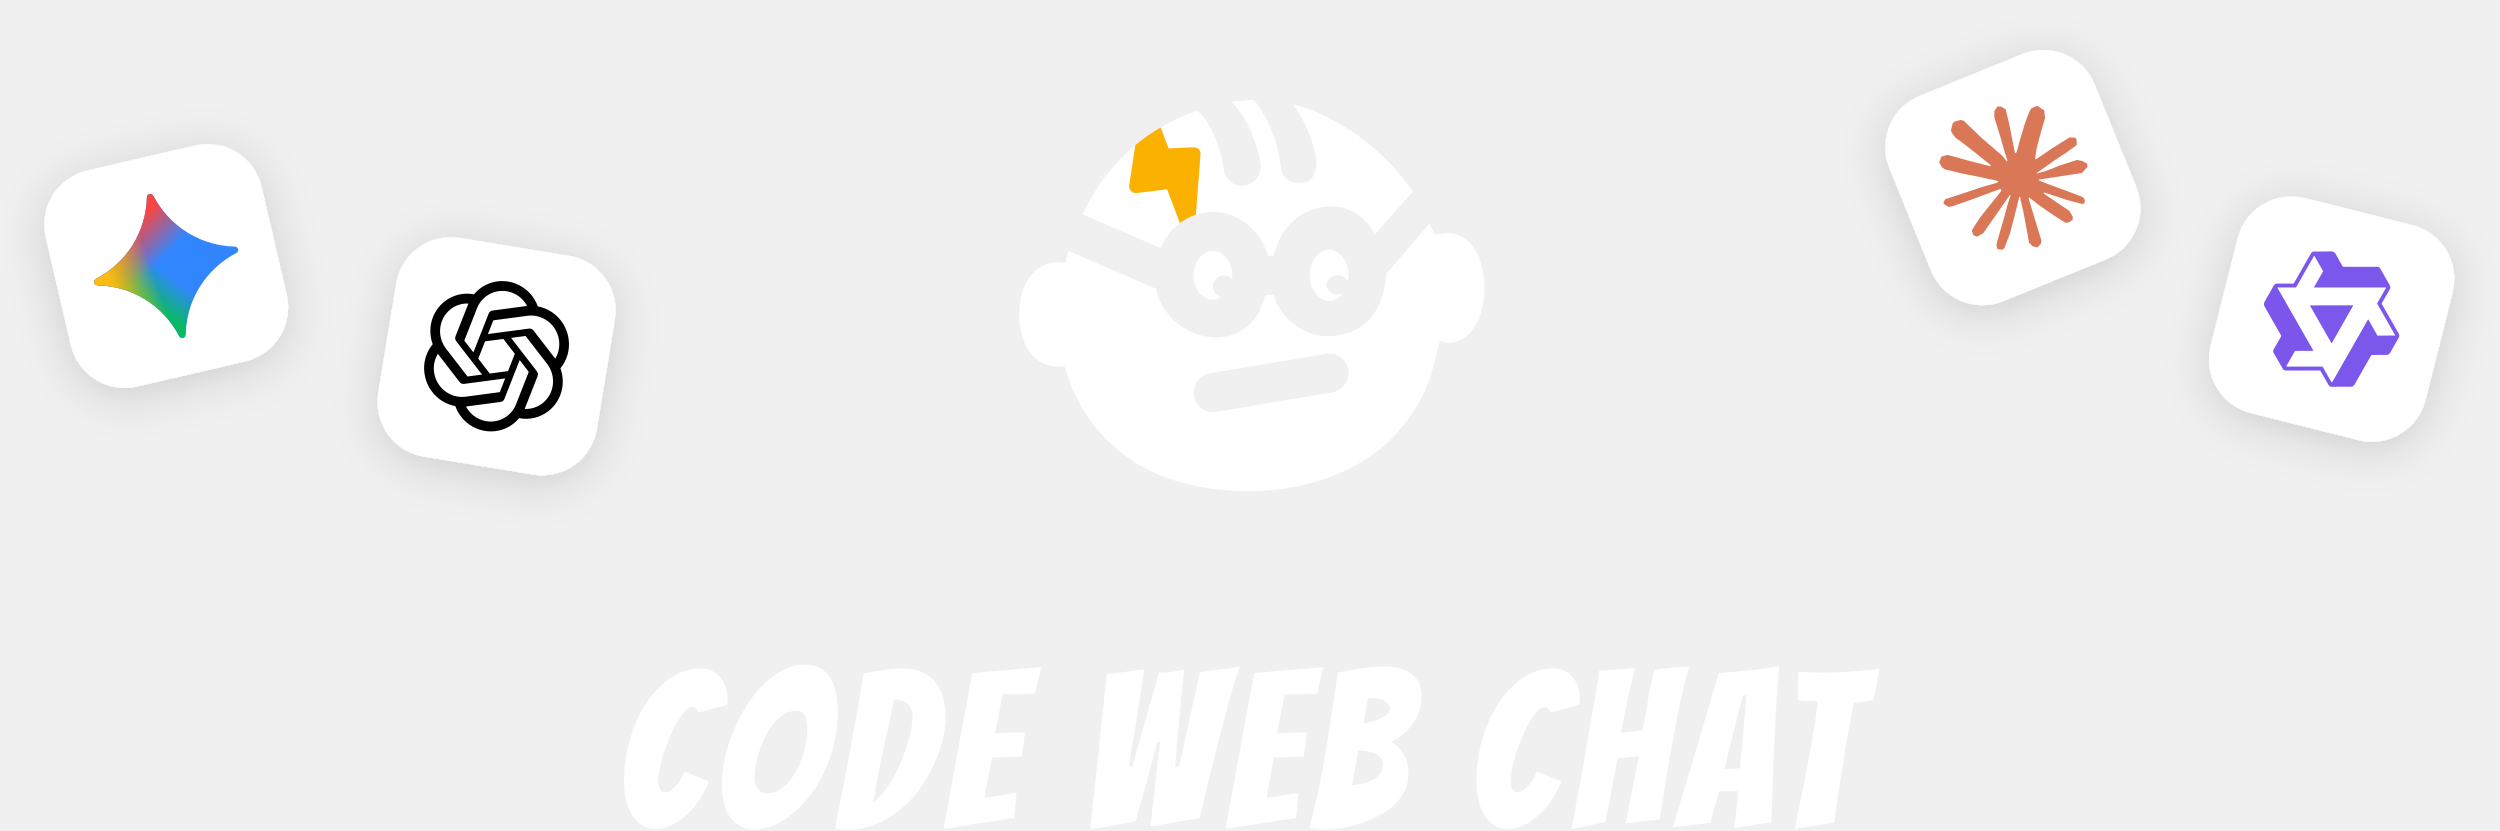
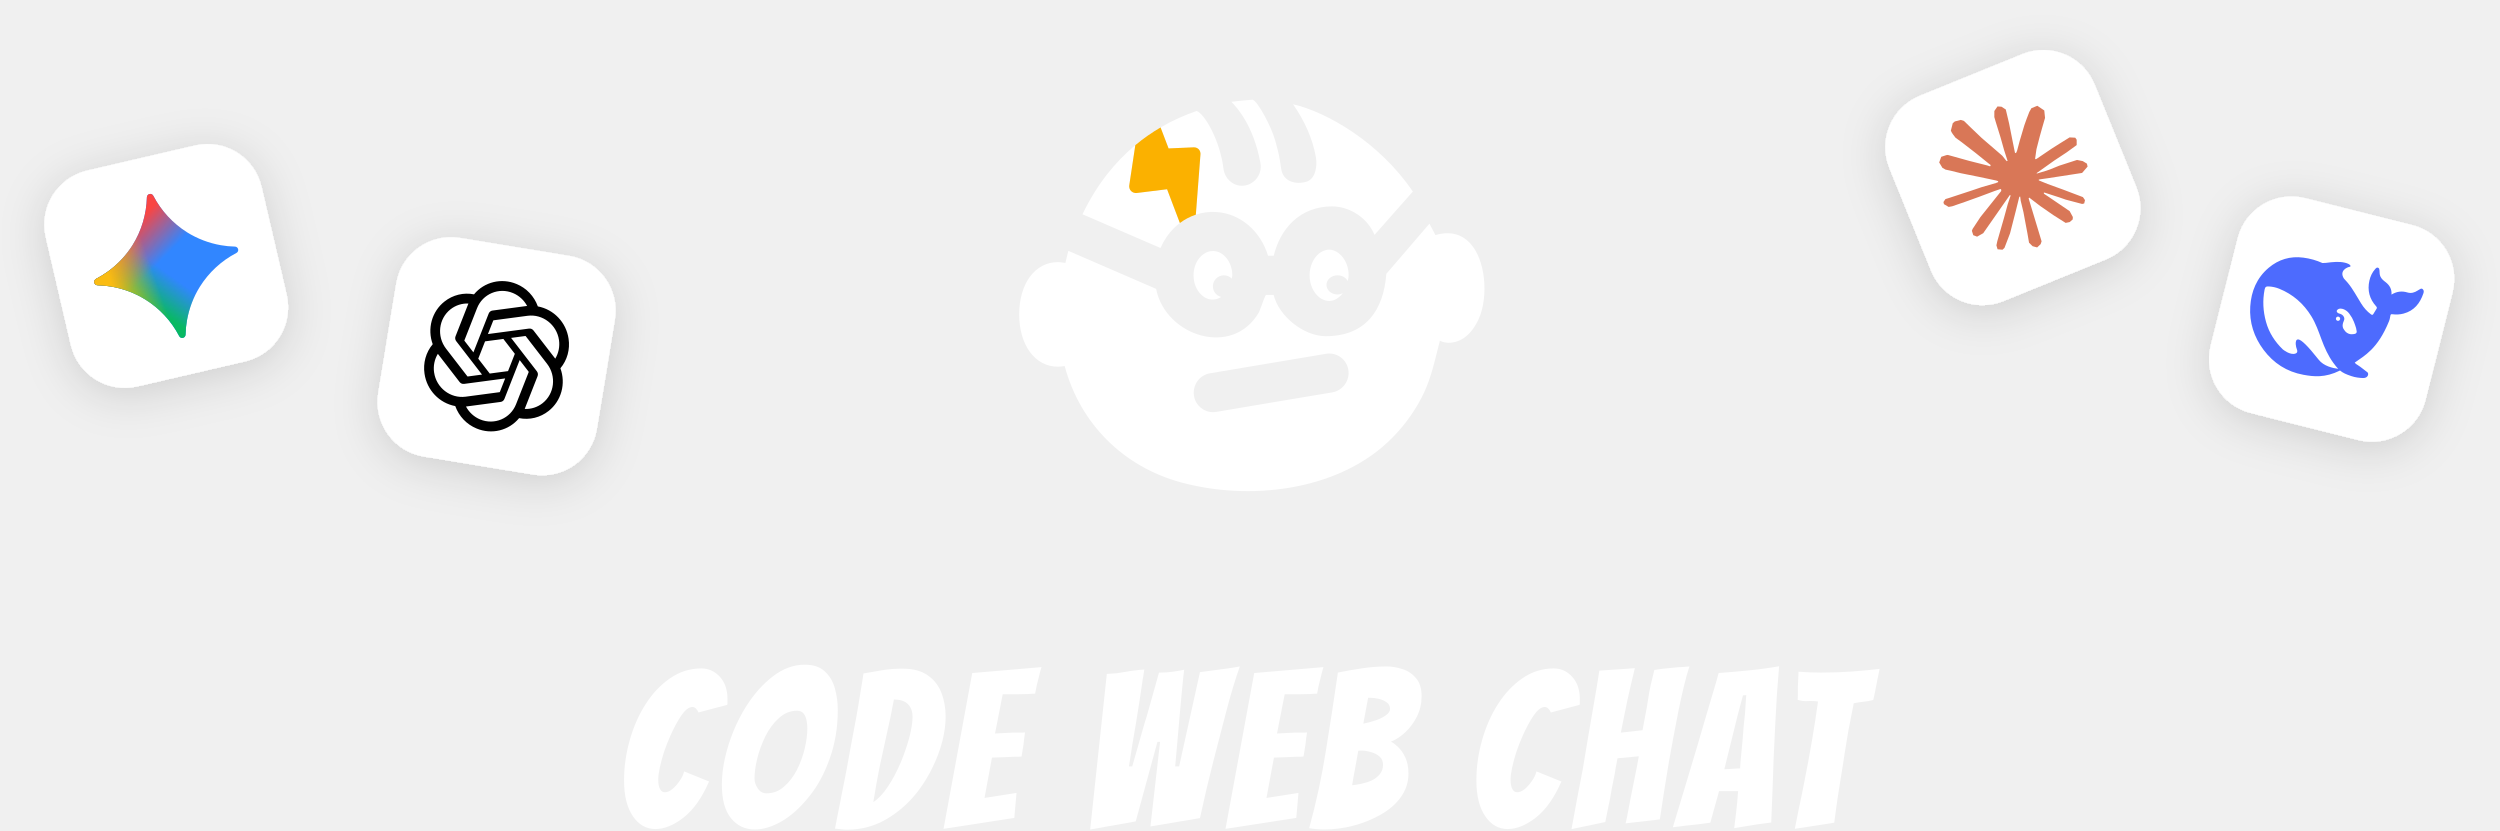
- <svg xmlns="http://www.w3.org/2000/svg" width="677" height="225" viewBox="0 0 677 225" fill="none">
-   <path fill-rule="evenodd" clip-rule="evenodd" d="M388.72 63.66C396.933 61.253 400.991 67.93 401.827 75.203C402.294 79.224 401.778 83.444 400.425 86.397C399.466 88.482 398.114 90.443 396.22 91.66C395.064 92.404 393.663 92.851 392.261 92.826C390.712 92.776 389.925 92.255 389.925 92.255C389.668 93.237 389.426 94.209 389.187 95.174C388.117 99.477 387.087 103.619 384.958 107.694C382.621 112.187 379.498 116.283 375.81 119.733C361.473 133.112 338.014 135.619 319.718 130.605C304.226 126.36 292.52 114.794 288.315 99.131C287.578 99.23 286.889 99.305 286.496 99.305C280.299 99.305 275.995 93.472 275.995 85.131C275.995 76.791 280.299 70.958 286.496 70.983C286.717 70.983 287.16 70.983 288.512 71.206C288.624 70.765 288.727 70.308 288.831 69.849C288.978 69.197 289.126 68.542 289.299 67.93L313.078 78.231C315.587 91.014 333.858 96.996 340.964 84.486C341.05 84.331 341.27 83.724 341.532 82.999C342.024 81.641 342.665 79.869 342.858 79.869H344.899C346.325 85.628 353.014 91.039 359.014 91.039C369.834 91.039 374.678 84.014 375.416 74.16L387.097 60.558C387.404 61.203 387.656 61.656 387.908 62.109C388.16 62.562 388.412 63.015 388.72 63.66ZM360.785 106.255C363.662 105.758 365.58 103.028 365.137 100.149C364.67 97.269 361.965 95.333 359.112 95.805L327.636 101.092C324.784 101.588 322.866 104.319 323.333 107.198C323.751 109.779 325.964 111.616 328.497 111.616C328.792 111.616 329.063 111.591 329.358 111.542L333.735 110.797L352.159 107.694L360.785 106.255Z" fill="white" />
+ <svg xmlns="http://www.w3.org/2000/svg" xmlns:xlink="http://www.w3.org/1999/xlink" width="677" height="225" viewBox="0 0 677 225" fill="none">
+   <path d="M388.72 63.66C396.933 61.253 400.991 67.93 401.827 75.203C402.294 79.224 401.778 83.444 400.425 86.397C399.466 88.482 398.114 90.443 396.22 91.66C395.064 92.404 393.663 92.851 392.261 92.826C390.712 92.776 389.925 92.255 389.925 92.255C389.668 93.237 389.426 94.209 389.187 95.174C388.117 99.477 387.087 103.619 384.958 107.694C382.621 112.187 379.498 116.283 375.81 119.733C361.473 133.112 338.014 135.619 319.718 130.605C304.226 126.36 292.52 114.794 288.315 99.131C287.578 99.23 286.889 99.305 286.496 99.305C280.299 99.305 275.995 93.472 275.995 85.131C275.995 76.791 280.299 70.958 286.496 70.983C286.717 70.983 287.16 70.983 288.512 71.206C288.624 70.765 288.727 70.308 288.831 69.849C288.978 69.197 289.126 68.542 289.299 67.93L313.078 78.231C315.587 91.014 333.858 96.996 340.964 84.486C341.05 84.331 341.27 83.724 341.532 82.999C342.024 81.641 342.665 79.869 342.858 79.869H344.899C346.325 85.628 353.014 91.039 359.014 91.039C369.834 91.039 374.678 84.014 375.416 74.16L387.097 60.558C387.404 61.203 387.656 61.656 387.908 62.109C388.16 62.562 388.412 63.015 388.72 63.66ZM360.785 106.255C363.662 105.758 365.58 103.028 365.137 100.149C364.67 97.269 361.965 95.333 359.112 95.805L327.636 101.092C324.784 101.588 322.866 104.319 323.333 107.198C323.751 109.779 325.964 111.616 328.497 111.616C328.792 111.616 329.063 111.591 329.358 111.542L333.735 110.797L352.159 107.694L360.785 106.255Z" fill-rule="evenodd" clip-rule="evenodd" fill="white" />
  <path d="M360.096 67.607C360.047 67.607 359.973 67.607 359.924 67.607C358.744 67.607 357.809 68.178 357.194 68.65C355.596 69.965 354.637 72.174 354.637 74.557C354.637 76.94 355.596 79.149 357.194 80.465C357.809 80.961 358.842 81.532 360.096 81.507C361.35 81.458 362.653 80.663 363.637 79.397C363.195 79.596 362.727 79.745 362.211 79.745C360.539 79.745 359.211 78.578 359.211 77.139C359.211 75.699 360.539 74.557 362.211 74.557C363.441 74.557 364.498 75.203 364.965 76.121C365.063 75.6 365.211 75.128 365.211 74.557C365.211 70.536 362.555 67.731 360.096 67.607Z" fill="white" />
  <path d="M328.694 67.979C328.62 67.979 328.546 67.979 328.448 67.979C327.021 67.979 325.939 68.699 325.275 69.344C323.972 70.586 323.21 72.497 323.21 74.557C323.21 76.617 323.972 78.529 325.275 79.77C325.964 80.44 327.046 81.234 328.669 81.11C329.407 81.061 330.095 80.812 330.71 80.415C329.407 80.093 328.448 78.951 328.448 77.536C328.448 75.898 329.8 74.557 331.448 74.557C332.284 74.557 333.022 74.905 333.563 75.451C333.587 75.153 333.71 74.88 333.71 74.557C333.71 71.082 331.448 68.128 328.694 67.979Z" fill="white" />
  <path d="M356.325 42.462C355.406 37.409 353.267 32.715 350.161 28.239C359.26 30.325 373.474 38.441 382.597 51.87L372.219 63.611C370.424 59.217 365.752 55.891 360.662 55.891C356.826 55.891 353.014 57.157 350.014 60.011C347.506 62.419 345.809 65.646 344.924 69.245H343.374C341.407 62.667 335.948 57.778 329.259 57.405C327.404 57.304 325.569 57.553 323.832 58.128L325.081 41.879C325.112 41.622 325.089 41.361 325.012 41.114C324.935 40.866 324.806 40.638 324.634 40.444C324.456 40.261 324.241 40.118 324.005 40.024C323.768 39.929 323.515 39.886 323.261 39.898L316.451 40.193L314.284 34.51C317.635 32.55 320.958 31.113 324.061 30.049C326.151 30.794 330.366 37.87 331.325 45.739C331.644 48.271 333.71 50.257 336.243 50.306C339.415 50.356 341.899 47.377 341.333 44.2C339.489 34.122 335.087 29.232 333.464 27.569C335.726 27.271 339.199 27 339.199 27C340.626 27.397 344.296 34.348 345.316 38.021C346.335 41.695 346.434 42.248 346.947 45.739C347.46 49.23 351.022 50.157 354.047 49.115C356.309 48.172 356.768 44.895 356.325 42.462Z" fill="white" />
-   <path fill-rule="evenodd" clip-rule="evenodd" d="M293.135 58.026C297.11 49.747 302.144 43.717 307.443 39.306L305.805 50.186C305.762 50.461 305.784 50.744 305.868 51.011C305.952 51.278 306.096 51.522 306.289 51.725C306.489 51.923 306.731 52.074 306.996 52.168C307.262 52.261 307.544 52.294 307.822 52.264L316.043 51.248L319.514 60.395C319.014 60.772 318.531 61.182 318.07 61.625C316.447 63.189 315.169 65.1 314.259 67.16L293.135 58.026Z" fill="white" />
+   <path d="M293.135 58.026C297.11 49.747 302.144 43.717 307.443 39.306L305.805 50.186C305.762 50.461 305.784 50.744 305.868 51.011C305.952 51.278 306.096 51.522 306.289 51.725C306.489 51.923 306.731 52.074 306.996 52.168C307.262 52.261 307.544 52.294 307.822 52.264L316.043 51.248L319.514 60.395C319.014 60.772 318.531 61.182 318.07 61.625C316.447 63.189 315.169 65.1 314.259 67.16L293.135 58.026Z" fill-rule="evenodd" clip-rule="evenodd" fill="white" />
  <path d="M314.284 34.51C311.997 35.848 309.696 37.431 307.443 39.306L305.805 50.186C305.762 50.461 305.784 50.744 305.868 51.011C305.952 51.278 306.096 51.522 306.289 51.725C306.489 51.923 306.731 52.074 306.996 52.168C307.262 52.261 307.544 52.294 307.822 52.264L316.043 51.248L319.514 60.395C320.842 59.396 322.299 58.635 323.832 58.128L325.081 41.879C325.112 41.622 325.089 41.361 325.012 41.114C324.935 40.866 324.806 40.638 324.634 40.444C324.456 40.261 324.241 40.118 324.005 40.024C323.768 39.929 323.515 39.886 323.261 39.898L316.451 40.193L314.284 34.51Z" fill="#FBB100" />
  <path d="M486.03 224.448C486.465 222.272 486.9 220.116 487.335 217.979C487.81 215.804 488.245 213.667 488.641 211.57C490.144 204.054 491.37 196.853 492.32 189.97C491.885 189.89 491.43 189.851 490.955 189.851C490.48 189.811 490.025 189.811 489.59 189.851C488.641 189.93 487.711 189.811 486.801 189.495C486.841 189.178 486.86 188.842 486.86 188.486C486.86 188.09 486.86 187.695 486.86 187.299C486.86 186.864 486.86 186.449 486.86 186.053C486.86 185.618 486.88 185.202 486.92 184.807C486.959 184.372 486.979 183.917 486.979 183.442C486.979 182.928 486.999 182.413 487.038 181.899C488.067 181.978 489.096 182.037 490.124 182.077C491.153 182.116 492.181 182.136 493.21 182.136C496.138 182.136 498.927 182.037 501.577 181.84C504.268 181.642 506.74 181.404 508.995 181.127L508.343 184.332L507.808 187.121C507.611 188.15 507.433 188.961 507.274 189.554C506.839 189.673 506.404 189.772 505.969 189.851C505.534 189.93 505.098 189.989 504.663 190.029C504.228 190.068 503.773 190.128 503.298 190.207C502.863 190.286 502.428 190.365 501.993 190.444C501.399 193.372 500.905 195.904 500.509 198.04C500.153 200.177 499.817 202.234 499.5 204.212C499.223 206.15 498.887 208.287 498.492 210.621C497.819 214.617 497.226 218.672 496.711 222.786L486.03 224.448Z" fill="white" />
  <path d="M469.621 224.27C469.7 223.597 469.779 222.945 469.858 222.312C469.937 221.679 470.017 221.046 470.096 220.413L470.452 217.089C470.491 216.536 470.531 216.021 470.57 215.547C470.61 215.072 470.65 214.637 470.689 214.241H465.526L463.153 222.786C462.282 222.905 461.254 223.044 460.067 223.202C458.88 223.321 457.772 223.439 456.743 223.558C456.11 223.637 455.478 223.716 454.845 223.795C454.251 223.874 453.638 223.953 453.005 224.033L457.693 208.485C458.247 206.625 458.88 204.509 459.592 202.135C460.304 199.761 461.016 197.328 461.728 194.836C462.48 192.343 463.172 190.009 463.805 187.833C464.478 185.618 465.012 183.759 465.408 182.255C468.098 182.057 470.828 181.82 473.597 181.543C476.406 181.266 479.136 180.89 481.786 180.416C481.588 182.631 481.391 185.143 481.193 187.952C481.035 190.721 480.876 193.59 480.718 196.557C480.599 199.524 480.461 202.452 480.303 205.34C480.224 208.069 480.125 210.898 480.006 213.826C479.887 216.714 479.769 219.681 479.65 222.727C479.056 222.806 478.463 222.885 477.87 222.964C477.276 223.044 476.683 223.123 476.089 223.202C475.1 223.36 474.012 223.538 472.825 223.736C471.639 223.934 470.57 224.112 469.621 224.27ZM466.951 208.307C467.188 208.307 467.623 208.287 468.256 208.247C468.929 208.208 469.562 208.168 470.155 208.129C470.748 208.089 471.104 208.069 471.223 208.069C471.223 207.555 471.302 206.507 471.461 204.924C471.619 203.342 471.777 201.68 471.935 199.939C472.014 198.911 472.094 197.862 472.173 196.794C472.291 195.686 472.41 194.559 472.529 193.412L472.885 188.249L471.995 188.308L470.63 193.412L466.951 208.307Z" fill="white" />
  <path d="M425.566 224.507C426.08 221.777 426.575 219.087 427.049 216.436C427.564 213.746 428.078 211.076 428.592 208.425C429.146 205.142 429.66 202.056 430.135 199.168C430.649 196.28 431.144 193.411 431.619 190.563C432.133 187.714 432.627 184.728 433.102 181.602L442.716 180.949C442.043 183.719 441.371 186.607 440.698 189.613C440.065 192.62 439.472 195.548 438.918 198.396L444.793 197.743C445.07 196.359 445.327 194.994 445.564 193.649C445.841 192.264 446.079 190.899 446.276 189.554C446.474 188.249 446.712 186.923 446.989 185.578C447.305 184.193 447.641 182.809 447.997 181.424C449.422 181.187 450.866 181.009 452.329 180.89C453.793 180.732 455.02 180.633 456.009 180.593C456.998 180.514 457.492 180.475 457.492 180.475C456.978 182.057 456.464 183.917 455.949 186.053C455.435 188.189 454.94 190.444 454.466 192.818C453.991 195.192 453.536 197.565 453.101 199.939C452.666 202.273 452.27 204.449 451.914 206.467C451.479 208.999 451.063 211.551 450.668 214.122C450.272 216.654 449.877 219.245 449.481 221.896L440.223 222.964C440.5 221.777 440.738 220.61 440.936 219.463C441.173 218.276 441.39 217.129 441.588 216.021C441.984 214.122 442.38 212.144 442.775 210.087C443.21 208.03 443.547 206.269 443.784 204.805L438.028 205.339C437.869 206.091 437.711 206.902 437.553 207.772C437.434 208.643 437.276 209.572 437.078 210.562C436.88 211.551 436.683 212.52 436.485 213.469C436.327 214.379 436.168 215.289 436.01 216.199C435.812 217.267 435.595 218.335 435.357 219.404C435.12 220.472 434.902 221.54 434.705 222.608L425.566 224.507Z" fill="white" />
  <path d="M408.293 224.507C405.801 224.507 403.763 223.34 402.181 221.006C400.598 218.672 399.807 215.467 399.807 211.392C399.807 207.674 400.321 204.014 401.35 200.414C402.379 196.774 403.823 193.51 405.682 190.622C407.542 187.734 409.737 185.42 412.269 183.679C414.841 181.899 417.669 181.009 420.755 181.009C422.694 181.009 424.355 181.76 425.74 183.264C427.125 184.767 427.817 186.785 427.817 189.317V190.029C427.817 190.187 427.817 190.326 427.817 190.444C427.817 190.563 427.797 190.701 427.758 190.86L419.984 192.937C419.509 191.948 418.955 191.453 418.322 191.453C417.373 191.453 416.364 192.225 415.296 193.768C414.267 195.31 413.278 197.15 412.329 199.286C411.696 200.711 411.122 202.174 410.608 203.678C410.133 205.181 409.757 206.586 409.48 207.891C409.203 209.197 409.065 210.265 409.065 211.096C409.065 212.322 409.243 213.212 409.599 213.766C409.876 214.28 410.311 214.538 410.904 214.538C411.498 214.538 412.15 214.261 412.863 213.707C413.575 213.113 414.228 212.381 414.821 211.511C415.454 210.641 415.869 209.77 416.067 208.9L422.832 211.63C420.894 216.061 418.579 219.325 415.889 221.421C413.238 223.479 410.706 224.507 408.293 224.507Z" fill="white" />
  <path d="M358.62 224.626C357.157 224.626 355.792 224.507 354.526 224.27C356.425 217.346 357.928 210.383 359.036 203.381C360.183 196.339 361.271 189.257 362.3 182.136C364.357 181.701 366.493 181.325 368.709 181.009C370.924 180.653 373.219 180.475 375.592 180.475C376.898 180.475 378.283 180.712 379.746 181.187C381.21 181.622 382.437 182.433 383.426 183.62C384.454 184.767 384.969 186.409 384.969 188.545C384.969 190.523 384.553 192.343 383.722 194.005C382.892 195.666 381.843 197.091 380.577 198.278C379.311 199.464 378.006 200.315 376.661 200.829C377.214 201.106 377.867 201.601 378.619 202.313C379.371 203.025 380.023 203.974 380.577 205.161C381.131 206.348 381.408 207.792 381.408 209.493C381.408 211.867 380.696 214.023 379.272 215.962C377.887 217.861 376.028 219.443 373.693 220.709C371.438 221.975 369.005 222.944 366.394 223.617C363.783 224.29 361.192 224.626 358.62 224.626ZM369.183 195.963C370.41 195.726 371.577 195.409 372.685 195.014C373.792 194.618 374.682 194.163 375.355 193.649C376.067 193.134 376.423 192.581 376.423 191.987C376.423 191.235 376.126 190.642 375.533 190.207C374.94 189.772 374.228 189.455 373.397 189.257C372.566 189.06 371.794 188.961 371.082 188.961H370.489C370.212 190.543 369.955 191.928 369.717 193.115C369.48 194.262 369.302 195.211 369.183 195.963ZM366.157 212.639C366.948 212.559 367.818 212.421 368.768 212.223C369.717 212.025 370.627 211.729 371.498 211.333C372.368 210.898 373.08 210.344 373.634 209.671C374.228 208.959 374.524 208.109 374.524 207.12C374.524 206.17 374.208 205.418 373.575 204.865C372.942 204.311 372.17 203.915 371.26 203.678C370.39 203.401 369.559 203.262 368.768 203.262H368.293C368.095 203.262 367.937 203.282 367.818 203.322C367.581 204.785 367.304 206.328 366.988 207.95C366.671 209.572 366.394 211.135 366.157 212.639Z" fill="white" />
  <path d="M331.867 224.448L339.641 182.255L358.394 180.653C358.117 181.523 357.879 182.413 357.681 183.323C357.484 184.075 357.286 184.866 357.088 185.697C356.93 186.488 356.791 187.2 356.673 187.833C356.158 187.873 355.426 187.912 354.477 187.952C353.527 187.952 352.558 187.972 351.569 188.011C350.58 188.011 349.729 188.011 349.017 188.011C348.305 188.011 347.929 188.011 347.89 188.011L345.813 198.634L349.255 198.456C349.69 198.416 350.125 198.396 350.56 198.396C351.035 198.396 351.49 198.396 351.925 198.396C352.36 198.396 352.756 198.396 353.112 198.396C353.468 198.396 353.745 198.377 353.943 198.337C353.864 198.891 353.785 199.445 353.705 199.999C353.666 200.513 353.607 201.047 353.527 201.601L352.993 204.865C352.795 204.904 352.538 204.924 352.222 204.924C351.905 204.924 351.529 204.924 351.094 204.924C350.659 204.964 350.204 204.983 349.729 204.983C349.255 204.983 348.8 205.003 348.365 205.043C347.85 205.082 347.316 205.102 346.762 205.102C346.208 205.102 345.615 205.122 344.982 205.161L342.964 216.081L351.628 214.716L351.035 221.481L331.867 224.448Z" fill="white" />
  <path d="M295.218 224.626L299.728 182.492C300.638 182.453 301.528 182.393 302.398 182.314C303.308 182.196 304.179 182.057 305.009 181.899C305.801 181.741 306.612 181.622 307.442 181.543C308.273 181.424 309.084 181.345 309.875 181.305L309.697 182.492C309.658 182.888 309.579 183.343 309.46 183.857C309.381 184.332 309.302 184.886 309.223 185.519C309.025 186.903 308.788 188.486 308.511 190.266C308.234 192.046 307.917 194.025 307.561 196.201C307.324 197.546 307.047 199.168 306.73 201.067C306.453 202.966 306.117 205.122 305.721 207.535H306.612C307.126 205.715 307.601 204.054 308.036 202.55C308.471 201.047 308.847 199.722 309.163 198.574C309.48 197.427 309.777 196.398 310.054 195.488C310.37 194.539 310.627 193.688 310.825 192.937C311.656 190.009 312.328 187.616 312.843 185.756C313.357 183.897 313.693 182.69 313.851 182.136H314.386C315.414 182.136 316.482 182.057 317.59 181.899C318.737 181.741 319.766 181.563 320.676 181.365C320.636 181.523 320.557 182.176 320.439 183.323C320.32 184.47 320.181 185.875 320.023 187.536C319.865 189.198 319.707 190.919 319.548 192.699C319.271 196.062 319.014 198.99 318.777 201.482C318.579 203.974 318.401 205.992 318.243 207.535H319.311L324.949 182.018L328.925 181.483C329.478 181.404 330.052 181.325 330.646 181.246C331.239 181.167 331.852 181.088 332.485 181.009C333.632 180.85 334.72 180.672 335.749 180.475C334.562 183.798 333.375 187.714 332.188 192.225C331.002 196.735 329.815 201.304 328.628 205.933C327.995 208.465 327.362 211.036 326.729 213.647C326.135 216.219 325.542 218.85 324.949 221.54L311.537 223.795L314.148 200.889H313.436L307.561 222.43L295.218 224.626Z" fill="white" />
  <path d="M255.51 224.448L263.283 182.255L282.036 180.653C281.759 181.523 281.522 182.413 281.324 183.323C281.126 184.075 280.928 184.866 280.73 185.697C280.572 186.488 280.434 187.2 280.315 187.833C279.801 187.873 279.069 187.912 278.119 187.952C277.17 187.952 276.2 187.972 275.211 188.011C274.222 188.011 273.372 188.011 272.66 188.011C271.948 188.011 271.572 188.011 271.532 188.011L269.455 198.634L272.897 198.456C273.332 198.416 273.767 198.396 274.203 198.396C274.677 198.396 275.132 198.396 275.567 198.396C276.003 198.396 276.398 198.396 276.754 198.396C277.11 198.396 277.387 198.377 277.585 198.337C277.506 198.891 277.427 199.445 277.348 199.999C277.308 200.513 277.249 201.047 277.17 201.601L276.636 204.865C276.438 204.904 276.181 204.924 275.864 204.924C275.548 204.924 275.172 204.924 274.737 204.924C274.301 204.964 273.847 204.983 273.372 204.983C272.897 204.983 272.442 205.003 272.007 205.043C271.493 205.082 270.958 205.102 270.405 205.102C269.851 205.102 269.257 205.122 268.624 205.161L266.607 216.081L275.271 214.716L274.677 221.481L255.51 224.448Z" fill="white" />
  <path d="M229.434 224.685C228.88 224.685 228.326 224.645 227.772 224.566C227.218 224.527 226.664 224.467 226.111 224.388L229.256 208.425C229.651 206.249 230.067 203.954 230.502 201.541C230.977 199.088 231.432 196.675 231.867 194.301C232.302 191.888 232.678 189.653 232.994 187.596C233.35 185.538 233.627 183.798 233.825 182.373C235.526 182.057 237.247 181.76 238.988 181.483C240.729 181.206 242.509 181.068 244.329 181.068C247.256 181.068 249.571 181.681 251.272 182.908C252.973 184.094 254.2 185.677 254.951 187.655C255.703 189.593 256.079 191.73 256.079 194.064C256.079 196.161 255.782 198.376 255.189 200.71C254.595 203.005 253.745 205.3 252.637 207.594C251.569 209.849 250.283 211.986 248.78 214.003C246.445 217.129 243.597 219.7 240.234 221.718C236.911 223.696 233.311 224.685 229.434 224.685ZM236.496 217.208C237.88 216.298 239.186 214.913 240.412 213.054C241.678 211.194 242.865 208.959 243.973 206.348C244.962 203.935 245.733 201.66 246.287 199.524C246.841 197.348 247.118 195.548 247.118 194.123C247.118 192.66 246.703 191.512 245.872 190.681C245.081 189.851 243.815 189.435 242.074 189.435C241.441 192.838 240.788 195.983 240.116 198.871C239.483 201.759 238.85 204.667 238.217 207.594C237.623 210.522 237.049 213.726 236.496 217.208Z" fill="white" />
  <path d="M204.381 224.626C201.77 224.626 199.634 223.617 197.972 221.599C196.311 219.582 195.48 216.535 195.48 212.461C195.48 210.206 195.757 207.832 196.311 205.339C196.865 202.847 197.636 200.394 198.625 197.981C199.614 195.568 200.762 193.332 202.067 191.275C204.164 187.952 206.577 185.242 209.307 183.145C212.037 181.048 214.905 180 217.912 180C220.285 180 222.105 180.613 223.371 181.84C224.677 183.026 225.587 184.569 226.101 186.468C226.615 188.328 226.872 190.266 226.872 192.284C226.872 196.992 226.141 201.383 224.677 205.458C223.253 209.493 221.393 212.916 219.098 215.724C216.804 218.613 214.351 220.828 211.74 222.371C209.168 223.874 206.716 224.626 204.381 224.626ZM207.586 214.834C209.366 214.834 210.929 214.241 212.274 213.054C213.659 211.867 214.826 210.364 215.775 208.544C216.725 206.685 217.437 204.746 217.912 202.728C218.386 200.711 218.624 198.891 218.624 197.269C218.624 196.636 218.564 195.963 218.446 195.251C218.327 194.499 218.07 193.847 217.674 193.293C217.279 192.739 216.665 192.462 215.835 192.462C214.015 192.462 212.373 193.135 210.909 194.48C209.445 195.785 208.219 197.447 207.23 199.464C206.241 201.522 205.509 203.539 205.034 205.517C204.559 207.496 204.322 209.296 204.322 210.918C204.322 211.748 204.619 212.619 205.212 213.529C205.806 214.399 206.597 214.834 207.586 214.834Z" fill="white" />
  <path d="M177.481 224.507C174.989 224.507 172.952 223.34 171.369 221.006C169.787 218.672 168.995 215.467 168.995 211.392C168.995 207.674 169.51 204.014 170.538 200.414C171.567 196.774 173.011 193.51 174.87 190.622C176.73 187.734 178.925 185.42 181.457 183.679C184.029 181.899 186.858 181.009 189.943 181.009C191.882 181.009 193.544 181.76 194.928 183.264C196.313 184.767 197.005 186.785 197.005 189.317V190.029C197.005 190.187 197.005 190.326 197.005 190.444C197.005 190.563 196.985 190.701 196.946 190.86L189.172 192.937C188.697 191.948 188.143 191.453 187.51 191.453C186.561 191.453 185.552 192.225 184.484 193.768C183.455 195.31 182.466 197.15 181.517 199.286C180.884 200.711 180.31 202.174 179.796 203.678C179.321 205.181 178.945 206.586 178.668 207.891C178.391 209.197 178.253 210.265 178.253 211.096C178.253 212.322 178.431 213.212 178.787 213.766C179.064 214.28 179.499 214.538 180.093 214.538C180.686 214.538 181.339 214.261 182.051 213.707C182.763 213.113 183.416 212.381 184.009 211.511C184.642 210.641 185.058 209.77 185.255 208.9L192.02 211.63C190.082 216.061 187.768 219.325 185.077 221.421C182.427 223.479 179.895 224.507 177.481 224.507Z" fill="white" />
  <g filter="url(#filter0_d_863_150)">
    <rect x="8.995" y="49.592" width="60" height="60" rx="15" transform="rotate(-13.0929 8.99536 49.5918)" fill="white" />
-     <path d="M59.792 66.4C56.559 65.831 53.464 64.649 50.675 62.918C46.787 60.492 43.62 57.069 41.503 53.006C41.41 52.825 41.259 52.681 41.074 52.596C40.889 52.51 40.682 52.489 40.484 52.535C40.285 52.581 40.108 52.692 39.98 52.85C39.852 53.008 39.781 53.204 39.776 53.407C39.667 57.988 38.335 62.457 35.918 66.35C34.179 69.134 31.924 71.561 29.273 73.498C28.237 74.261 27.147 74.935 26.007 75.523C25.825 75.615 25.679 75.766 25.593 75.951C25.506 76.136 25.484 76.345 25.531 76.544C25.577 76.743 25.689 76.92 25.848 77.048C26.007 77.176 26.204 77.247 26.408 77.25C27.691 77.273 28.963 77.397 30.233 77.624C33.466 78.192 36.561 79.374 39.35 81.106C43.239 83.532 46.406 86.955 48.524 91.019C48.616 91.201 48.767 91.347 48.952 91.433C49.137 91.52 49.346 91.542 49.545 91.495C49.744 91.449 49.921 91.338 50.049 91.178C50.177 91.019 50.248 90.822 50.251 90.618C50.273 89.334 50.397 88.061 50.625 86.791C51.193 83.558 52.375 80.463 54.107 77.674C56.533 73.786 59.956 70.619 64.02 68.502C64.201 68.409 64.345 68.258 64.43 68.073C64.516 67.888 64.537 67.681 64.491 67.483C64.445 67.284 64.334 67.107 64.176 66.979C64.018 66.851 63.822 66.779 63.619 66.775C62.335 66.752 61.056 66.627 59.792 66.4Z" fill="#3186FF" />
-     <path d="M59.792 66.4C56.559 65.831 53.464 64.649 50.675 62.918C46.787 60.492 43.62 57.069 41.503 53.006C41.41 52.825 41.259 52.681 41.074 52.596C40.889 52.51 40.682 52.489 40.484 52.535C40.285 52.581 40.108 52.692 39.98 52.85C39.852 53.008 39.781 53.204 39.776 53.407C39.667 57.988 38.335 62.457 35.918 66.35C34.179 69.134 31.924 71.561 29.273 73.498C28.237 74.261 27.147 74.935 26.007 75.523C25.825 75.615 25.679 75.766 25.593 75.951C25.506 76.136 25.484 76.345 25.531 76.544C25.577 76.743 25.689 76.92 25.848 77.048C26.007 77.176 26.204 77.247 26.408 77.25C27.691 77.273 28.963 77.397 30.233 77.624C33.466 78.192 36.561 79.374 39.35 81.106C43.239 83.532 46.406 86.955 48.524 91.019C48.616 91.201 48.767 91.347 48.952 91.433C49.137 91.52 49.346 91.542 49.545 91.495C49.744 91.449 49.921 91.338 50.049 91.178C50.177 91.019 50.248 90.822 50.251 90.618C50.273 89.334 50.397 88.061 50.625 86.791C51.193 83.558 52.375 80.463 54.107 77.674C56.533 73.786 59.956 70.619 64.02 68.502C64.201 68.409 64.345 68.258 64.43 68.073C64.516 67.888 64.537 67.681 64.491 67.483C64.445 67.284 64.334 67.107 64.176 66.979C64.018 66.851 63.822 66.779 63.619 66.775C62.335 66.752 61.056 66.627 59.792 66.4Z" fill="url(#paint0_linear_863_150)" />
-     <path d="M59.792 66.4C56.559 65.831 53.464 64.649 50.675 62.918C46.787 60.492 43.62 57.069 41.503 53.006C41.41 52.825 41.259 52.681 41.074 52.596C40.889 52.51 40.682 52.489 40.484 52.535C40.285 52.581 40.108 52.692 39.98 52.85C39.852 53.008 39.781 53.204 39.776 53.407C39.667 57.988 38.335 62.457 35.918 66.35C34.179 69.134 31.924 71.561 29.273 73.498C28.237 74.261 27.147 74.935 26.007 75.523C25.825 75.615 25.679 75.766 25.593 75.951C25.506 76.136 25.484 76.345 25.531 76.544C25.577 76.743 25.689 76.92 25.848 77.048C26.007 77.176 26.204 77.247 26.408 77.25C27.691 77.273 28.963 77.397 30.233 77.624C33.466 78.192 36.561 79.374 39.35 81.106C43.239 83.532 46.406 86.955 48.524 91.019C48.616 91.201 48.767 91.347 48.952 91.433C49.137 91.52 49.346 91.542 49.545 91.495C49.744 91.449 49.921 91.338 50.049 91.178C50.177 91.019 50.248 90.822 50.251 90.618C50.273 89.334 50.397 88.061 50.625 86.791C51.193 83.558 52.375 80.463 54.107 77.674C56.533 73.786 59.956 70.619 64.02 68.502C64.201 68.409 64.345 68.258 64.43 68.073C64.516 67.888 64.537 67.681 64.491 67.483C64.445 67.284 64.334 67.107 64.176 66.979C64.018 66.851 63.822 66.779 63.619 66.775C62.335 66.752 61.056 66.627 59.792 66.4Z" fill="url(#paint1_linear_863_150)" />
-     <path d="M59.792 66.4C56.559 65.831 53.464 64.649 50.675 62.918C46.787 60.492 43.62 57.069 41.503 53.006C41.41 52.825 41.259 52.681 41.074 52.596C40.889 52.51 40.682 52.489 40.484 52.535C40.285 52.581 40.108 52.692 39.98 52.85C39.852 53.008 39.781 53.204 39.776 53.407C39.667 57.988 38.335 62.457 35.918 66.35C34.179 69.134 31.924 71.561 29.273 73.498C28.237 74.261 27.147 74.935 26.007 75.523C25.825 75.615 25.679 75.766 25.593 75.951C25.506 76.136 25.484 76.345 25.531 76.544C25.577 76.743 25.689 76.92 25.848 77.048C26.007 77.176 26.204 77.247 26.408 77.25C27.691 77.273 28.963 77.397 30.233 77.624C33.466 78.192 36.561 79.374 39.35 81.106C43.239 83.532 46.406 86.955 48.524 91.019C48.616 91.201 48.767 91.347 48.952 91.433C49.137 91.52 49.346 91.542 49.545 91.495C49.744 91.449 49.921 91.338 50.049 91.178C50.177 91.019 50.248 90.822 50.251 90.618C50.273 89.334 50.397 88.061 50.625 86.791C51.193 83.558 52.375 80.463 54.107 77.674C56.533 73.786 59.956 70.619 64.02 68.502C64.201 68.409 64.345 68.258 64.43 68.073C64.516 67.888 64.537 67.681 64.491 67.483C64.445 67.284 64.334 67.107 64.176 66.979C64.018 66.851 63.822 66.779 63.619 66.775C62.335 66.752 61.056 66.627 59.792 66.4Z" fill="url(#paint2_linear_863_150)" />
+     <use xlink:href="#stroke0_863_150" fill="#3186FF" />
+     <use xlink:href="#stroke0_863_150" fill="url(#paint0_linear_863_150)" />
+     <use xlink:href="#stroke0_863_150" fill="url(#paint1_linear_863_150)" />
+     <use xlink:href="#stroke0_863_150" fill="url(#paint2_linear_863_150)" />
  </g>
  <g filter="url(#filter1_d_863_150)">
    <g clip-path="url(#clip0_863_150)">
      <rect x="505.995" y="31.592" width="60" height="60" rx="15" transform="rotate(-22.1185 505.995 31.5918)" fill="white" />
      <g clip-path="url(#clip1_863_150)">
        <path d="M536.308 58.77L541.934 51.721L541.914 51.316L541.71 51.169L541.356 51.312L540.106 51.734L535.895 53.314L532.222 54.633L528.647 55.866L527.69 56.038L526.42 55.285L526.284 54.707L526.823 53.911L527.92 53.573L530.332 52.778L533.948 51.592L536.56 50.705L540.501 49.562L541.102 49.318L541.088 49.041L540.82 48.974L540.6 48.889L535.957 47.904L530.958 46.9L528.285 46.237L526.859 45.933L526.007 45.449L525.131 43.991L525.69 42.465L527.088 42.005L527.474 41.958L529.283 42.456L533.155 43.538L538.152 44.805L538.906 45.045L539.065 44.795L539.049 44.671L538.624 44.35L534.997 41.424L531.201 38.487L529.56 37.298L528.909 36.449C528.659 36.122 528.452 35.766 528.291 35.388L528.81 33.355L529.363 32.889L530.985 32.471L531.862 32.769L533.707 34.563L536.653 37.376L540.955 41.079L542.223 42.179L543.12 43.311L543.421 43.648L543.664 43.549L543.573 43.323L542.7 40.609L541.751 37.225L540.415 32.92L540.062 31.696L540.071 30.055L540.916 28.827L541.993 28.893L543.164 29.649L543.339 30.377L544.059 33.414L545.018 38.247L545.675 41.474L546.002 41.341L546.225 40.815L546.927 38.18L548.182 33.957L548.795 32.233L549.54 30.303L550.114 29.295L551.709 28.646L553.591 29.913L553.797 31.926L553 34.674L552.356 36.99L551.471 40.408L551.105 43.004L551.287 43.128L551.565 42.979L555.594 40.251L557.801 38.85L560.446 37.209L561.975 37.285L562.364 37.838L562.364 39.289L559.628 41.276L556.353 43.438L551.554 46.851L551.508 46.924L551.621 46.987L554.105 46.241L555.15 45.881L557.654 44.863L562.458 43.315L564.005 43.625L565.138 44.313L565.32 45.111L563.833 46.831L561.057 47.26L554.574 48.258L552.341 48.573L552.06 48.687L552.13 48.857L554.487 49.82L558.72 51.356L564.057 53.379L564.615 54.192L564.404 55.096L563.848 55.234L559.404 54.059L557.621 53.44L553.631 52.147L553.433 52.228L553.54 52.49L554.632 53.214L560.463 57.178L561.329 58.769L561.288 59.421L560.483 60.132L559.375 60.362L556.045 58.252L552.501 55.794L549.517 53.512L549.351 53.723L552.862 65.346L552.606 66.116L551.656 67.006L550.43 66.675L549.464 65.724L549.035 63.242L548.428 60.028L547.954 57.468L547.204 54.355L547.07 53.272L547.025 53.215L546.82 53.33L545.84 57.267L544.322 63.182L542.815 67.114L542.279 67.627L540.94 67.506L540.628 66.442L540.877 65.281L542.659 59.095L543.701 55.285L544.456 53.025L544.347 52.785L544.262 52.819L537.052 63.155L535.399 64.089L534.36 63.691L533.986 62.501L534.191 61.98L536.313 58.757L536.308 58.77Z" fill="#D97757" />
      </g>
    </g>
  </g>
  <g filter="url(#filter2_d_863_150)">
    <rect x="609.614" y="50" width="60" height="60" rx="15" transform="rotate(14.1013 609.614 50)" fill="white" />
-     <path d="M632.407 68.639C633.062 69.789 633.714 70.942 634.364 72.097C634.39 72.143 634.428 72.182 634.474 72.208C634.52 72.235 634.572 72.249 634.625 72.249H643.879C644.169 72.249 644.415 72.432 644.622 72.794L647.045 77.077C647.362 77.639 647.445 77.874 647.085 78.472C646.652 79.189 646.23 79.912 645.819 80.639L645.207 81.735C645.03 82.062 644.835 82.202 645.14 82.589L649.56 90.317C649.847 90.819 649.745 91.14 649.489 91.6C648.76 92.909 648.019 94.207 647.264 95.5C646.999 95.954 646.677 96.125 646.13 96.117C644.835 96.09 643.544 96.1 642.252 96.144C642.224 96.145 642.197 96.153 642.174 96.168C642.15 96.183 642.131 96.203 642.117 96.227C640.627 98.868 639.124 101.501 637.609 104.127C637.327 104.615 636.975 104.732 636.4 104.734C634.739 104.739 633.064 104.74 631.372 104.737C631.214 104.737 631.06 104.695 630.924 104.615C630.788 104.536 630.675 104.422 630.597 104.285L628.372 100.414C628.359 100.388 628.339 100.367 628.315 100.353C628.29 100.338 628.262 100.331 628.234 100.332H619.704C619.229 100.382 618.782 100.33 618.362 100.179L615.69 95.562C615.611 95.425 615.569 95.27 615.569 95.112C615.568 94.955 615.609 94.799 615.687 94.662L617.699 91.129C617.727 91.079 617.742 91.022 617.742 90.965C617.742 90.907 617.727 90.85 617.699 90.8C616.651 88.986 615.609 87.168 614.574 85.347L613.257 83.022C612.99 82.505 612.969 82.195 613.415 81.414C614.19 80.059 614.96 78.705 615.727 77.354C615.947 76.964 616.234 76.797 616.7 76.795C618.139 76.789 619.577 76.789 621.015 76.794C621.052 76.793 621.087 76.784 621.119 76.765C621.15 76.747 621.176 76.72 621.194 76.689L625.87 68.53C625.941 68.406 626.044 68.303 626.167 68.231C626.29 68.159 626.431 68.121 626.574 68.12C627.447 68.119 628.329 68.12 629.212 68.11L630.907 68.072C631.475 68.067 632.114 68.125 632.407 68.639ZM626.687 69.31C626.669 69.31 626.652 69.315 626.637 69.324C626.622 69.332 626.609 69.345 626.6 69.36L621.824 77.719C621.801 77.758 621.768 77.791 621.728 77.814C621.689 77.836 621.644 77.849 621.599 77.849H616.822C616.729 77.849 616.705 77.89 616.754 77.972L626.437 94.899C626.479 94.969 626.459 95.002 626.38 95.004L621.722 95.029C621.654 95.026 621.587 95.043 621.528 95.078C621.469 95.112 621.42 95.162 621.389 95.222L619.189 99.072C619.115 99.202 619.154 99.269 619.302 99.269L628.829 99.282C628.905 99.282 628.962 99.315 629.002 99.384L631.34 103.474C631.417 103.609 631.494 103.61 631.572 103.474L639.915 88.874L641.22 86.57C641.228 86.556 641.24 86.544 641.254 86.536C641.268 86.528 641.284 86.523 641.3 86.523C641.317 86.523 641.333 86.528 641.347 86.536C641.361 86.544 641.372 86.556 641.38 86.57L643.754 90.787C643.771 90.819 643.797 90.845 643.829 90.863C643.86 90.881 643.896 90.891 643.932 90.89L648.537 90.857C648.549 90.857 648.56 90.854 648.571 90.848C648.581 90.842 648.589 90.834 648.595 90.824C648.601 90.814 648.604 90.802 648.604 90.79C648.604 90.779 648.601 90.767 648.595 90.757L643.762 82.28C643.745 82.252 643.735 82.219 643.735 82.186C643.735 82.153 643.745 82.12 643.762 82.092L644.25 81.247L646.117 77.952C646.157 77.884 646.137 77.849 646.059 77.849H626.734C626.635 77.849 626.612 77.805 626.662 77.72L629.052 73.545C629.07 73.517 629.079 73.484 629.079 73.45C629.079 73.417 629.07 73.384 629.052 73.355L626.775 69.362C626.767 69.346 626.754 69.333 626.738 69.324C626.723 69.315 626.705 69.31 626.687 69.31ZM637.17 82.677C637.247 82.677 637.267 82.71 637.227 82.777L635.84 85.219L631.485 92.86C631.477 92.875 631.465 92.888 631.45 92.896C631.436 92.905 631.419 92.909 631.402 92.909C631.385 92.909 631.368 92.904 631.354 92.896C631.339 92.887 631.327 92.875 631.319 92.86L625.564 82.807C625.53 82.75 625.547 82.72 625.61 82.717L625.97 82.697L637.174 82.677H637.17Z" fill="url(#paint3_linear_863_150)" />
+     <path d="M656.056 78.292C655.648 77.953 655.344 78.335 655.02 78.487C654.91 78.535 654.809 78.608 654.71 78.674C653.857 79.229 652.951 79.509 651.932 79.2C650.442 78.747 649.037 78.905 647.616 79.778C647.721 78.299 647.123 77.255 646.03 76.412C645.458 75.973 644.879 75.532 644.58 74.808C644.373 74.294 644.407 73.786 644.367 73.267C644.338 72.954 644.311 72.632 643.988 72.501C643.638 72.356 643.422 72.624 643.217 72.844C642.394 73.743 641.894 74.833 641.632 75.997C641.046 78.615 641.643 80.96 643.477 82.972C643.685 83.203 643.708 83.388 643.569 83.616C643.295 84.088 642.997 84.539 642.716 85.009C642.537 85.31 642.37 85.344 642.055 85.117C640.974 84.322 640.114 83.326 639.414 82.205C638.221 80.32 637.216 78.316 635.774 76.587C635.44 76.187 635.091 75.8 634.728 75.426C633.357 73.251 635.736 72.32 636.248 72.265C636.782 72.208 636.61 71.523 635.019 71.142C633.429 70.761 631.846 70.936 629.822 71.19C629.525 71.23 629.221 71.238 628.914 71.23C627.31 70.502 625.582 70.005 623.708 69.764C620.181 69.307 617.043 70.255 614.353 72.524C611.12 75.252 609.629 78.884 609.367 82.988C609.089 87.312 610.374 91.263 612.981 94.744C615.686 98.352 619.25 100.667 623.759 101.491C626.497 101.995 629.592 102.369 633.681 100.336C634.433 100.969 635.289 101.357 636.747 101.848C637.868 102.234 639.012 102.341 639.91 102.374C641.318 102.418 641.527 101.16 641.098 100.815C637.618 98.035 638.298 98.987 637.661 98.195C640.23 96.331 643.833 94.621 646.942 86.992C647.188 86.386 647.206 85.971 647.316 85.459C647.385 85.147 647.485 85.044 647.85 85.096C648.861 85.223 649.881 85.188 650.874 84.921C653.756 84.158 655.337 82.135 656.245 79.468C656.382 79.06 656.445 78.619 656.056 78.292L656.056 78.292ZM627.903 97.414C624.826 93.505 623.221 92.072 622.448 91.929C621.726 91.797 621.655 92.641 621.683 93.209C621.719 93.771 621.845 94.183 622.032 94.716C622.164 95.07 622.197 95.556 621.558 95.76C620.148 96.216 618.265 94.686 618.177 94.612C616.053 92.552 614.449 90.125 613.63 87.142C612.837 84.269 612.679 81.357 613.251 78.429C613.386 77.721 613.653 77.524 614.382 77.567C615.343 77.622 616.299 77.818 617.185 78.177C620.93 79.69 623.813 82.227 625.915 85.644C627.116 87.59 627.857 89.747 628.645 91.87C629.483 94.125 630.444 96.313 631.87 98.263C632.375 98.947 632.782 99.473 633.195 99.888C631.694 99.694 629.249 99.134 627.903 97.414ZM632.63 86.039C632.75 85.811 633.013 85.686 633.279 85.751C633.345 85.767 633.407 85.795 633.463 85.833C633.535 85.881 633.595 85.94 633.637 86.018C633.713 86.141 633.735 86.296 633.699 86.444C633.623 86.755 633.313 86.941 633 86.865C632.867 86.834 632.75 86.756 632.671 86.646C632.591 86.536 632.553 86.401 632.565 86.266C632.571 86.187 632.593 86.11 632.63 86.039ZM637.336 90.478C637.006 90.519 636.684 90.536 636.391 90.477C635.842 90.372 635.305 90.009 635.05 89.663C634.653 89.124 634.353 88.805 634.381 88.04C634.393 87.714 634.546 87.242 634.67 86.981C634.943 86.419 634.894 86.003 634.558 85.554C634.285 85.188 633.869 85.004 633.392 84.888C633.214 84.844 633.069 84.727 632.964 84.634C632.788 84.486 632.685 84.199 632.916 83.933C632.99 83.847 633.291 83.666 633.358 83.638C634.096 83.428 634.815 83.731 635.438 84.175C636.016 84.593 636.383 85.192 636.916 86.04C637.428 87.033 637.501 87.29 637.757 88.004C637.961 88.562 638.132 89.128 638.194 89.742C638.223 90.062 638.068 90.29 637.746 90.4C637.615 90.444 637.473 90.46 637.336 90.478Z" fill="#4D6BFE" />
  </g>
  <g filter="url(#filter3_d_863_150)">
    <rect x="109.731" y="62" width="60" height="60" rx="15" transform="rotate(9.33844 109.731 62)" fill="white" />
-     <path fill-rule="evenodd" clip-rule="evenodd" d="M151.753 99.734C152.666 98.647 153.337 97.368 153.72 95.986C154.102 94.605 154.187 93.152 153.97 91.729C153.337 87.318 149.974 83.777 145.646 82.973C145.155 81.606 144.388 80.358 143.394 79.313C142.4 78.267 141.203 77.447 139.881 76.907C135.807 75.194 131.151 76.326 128.361 79.708C126.969 79.432 125.537 79.463 124.161 79.797C122.784 80.131 121.496 80.761 120.38 81.646C118.703 82.958 117.487 84.79 116.911 86.871C116.335 88.953 116.429 91.174 117.18 93.206C116.267 94.294 115.596 95.572 115.213 96.954C114.83 98.336 114.744 99.789 114.962 101.212C115.595 105.624 118.958 109.162 123.285 109.968C123.776 111.335 124.544 112.582 125.537 113.628C126.531 114.673 127.728 115.492 129.05 116.032C133.126 117.748 137.785 116.615 140.575 113.23C141.969 113.506 143.402 113.475 144.779 113.141C146.156 112.806 147.445 112.175 148.562 111.289C150.237 109.977 151.451 108.145 152.026 106.065C152.601 103.984 152.506 101.764 151.756 99.733L151.753 99.734ZM130.014 113.582C128.384 112.905 127.03 111.67 126.186 110.089C126.254 110.082 126.374 110.069 126.456 110.055L135.566 108.843C135.792 108.814 136.007 108.725 136.187 108.583C136.367 108.441 136.507 108.251 136.591 108.035L140.727 97.509L143.146 100.641C143.173 100.672 143.182 100.714 143.173 100.751L139.747 109.469C138.219 113.342 133.866 115.182 130.014 113.582ZM117.554 100.871C117.294 99.11 117.655 97.317 118.573 95.814C118.613 95.871 118.686 95.971 118.739 96.038L124.461 103.449C124.749 103.828 125.215 104.023 125.68 103.959L136.8 102.479L135.369 106.123C135.362 106.142 135.351 106.159 135.336 106.173C135.322 106.186 135.304 106.196 135.285 106.201L126.077 107.425C121.978 107.966 118.167 105.032 117.557 100.868L117.554 100.871ZM122.007 83.755C123.389 82.669 125.102 82.118 126.849 82.195L126.745 82.451L123.356 91.075C123.27 91.291 123.242 91.527 123.275 91.759C123.309 91.99 123.402 92.209 123.546 92.392L130.531 101.437L126.681 101.951C126.661 101.954 126.641 101.953 126.622 101.947C126.603 101.941 126.586 101.93 126.572 101.915L120.789 94.421C118.22 91.085 118.764 86.316 122.004 83.757L122.007 83.755ZM145.386 100.549L138.401 91.503L142.25 90.992C142.269 90.988 142.29 90.989 142.309 90.995C142.328 91.001 142.345 91.012 142.359 91.026L148.144 98.517C150.718 101.855 150.173 106.631 146.925 109.185C145.543 110.269 143.83 110.822 142.084 110.747L145.574 101.866C145.66 101.65 145.688 101.415 145.655 101.183C145.621 100.952 145.528 100.734 145.385 100.551L145.386 100.549ZM150.361 97.126C150.306 97.05 150.25 96.975 150.193 96.901L144.472 89.49C144.329 89.304 144.142 89.159 143.928 89.07C143.714 88.981 143.482 88.95 143.254 88.981L132.133 90.461L133.565 86.817C133.572 86.798 133.583 86.781 133.597 86.768C133.612 86.754 133.63 86.744 133.649 86.739L142.854 85.516C146.956 84.975 150.77 87.912 151.373 92.079C151.628 93.838 151.272 95.626 150.361 97.126ZM128.199 95.424L125.78 92.294C125.767 92.279 125.757 92.261 125.753 92.241C125.748 92.222 125.749 92.201 125.754 92.182L129.18 83.465C130.706 79.585 135.069 77.747 138.922 79.361C140.552 80.042 141.903 81.277 142.744 82.851C142.675 82.858 142.557 82.872 142.477 82.884L133.366 84.097C133.14 84.125 132.925 84.214 132.744 84.356C132.564 84.498 132.424 84.687 132.34 84.904L128.199 95.424ZM131.355 92.441L136.308 91.783L139.419 95.811L137.577 100.498L132.624 101.157L129.512 97.128L131.353 92.441L131.355 92.441Z" fill="black" />
+     <path d="M151.753 99.734C152.666 98.647 153.337 97.368 153.72 95.986C154.102 94.605 154.187 93.152 153.97 91.729C153.337 87.318 149.974 83.777 145.646 82.973C145.155 81.606 144.388 80.358 143.394 79.313C142.4 78.267 141.203 77.447 139.881 76.907C135.807 75.194 131.151 76.326 128.361 79.708C126.969 79.432 125.537 79.463 124.161 79.797C122.784 80.131 121.496 80.761 120.38 81.646C118.703 82.958 117.487 84.79 116.911 86.871C116.335 88.953 116.429 91.174 117.18 93.206C116.267 94.294 115.596 95.572 115.213 96.954C114.83 98.336 114.744 99.789 114.962 101.212C115.595 105.624 118.958 109.162 123.285 109.968C123.776 111.335 124.544 112.582 125.537 113.628C126.531 114.673 127.728 115.492 129.05 116.032C133.126 117.748 137.785 116.615 140.575 113.23C141.969 113.506 143.402 113.475 144.779 113.141C146.156 112.806 147.445 112.175 148.562 111.289C150.237 109.977 151.451 108.145 152.026 106.065C152.601 103.984 152.506 101.764 151.756 99.733L151.753 99.734ZM130.014 113.582C128.384 112.905 127.03 111.67 126.186 110.089C126.254 110.082 126.374 110.069 126.456 110.055L135.566 108.843C135.792 108.814 136.007 108.725 136.187 108.583C136.367 108.441 136.507 108.251 136.591 108.035L140.727 97.509L143.146 100.641C143.173 100.672 143.182 100.714 143.173 100.751L139.747 109.469C138.219 113.342 133.866 115.182 130.014 113.582ZM117.554 100.871C117.294 99.11 117.655 97.317 118.573 95.814C118.613 95.871 118.686 95.971 118.739 96.038L124.461 103.449C124.749 103.828 125.215 104.023 125.68 103.959L136.8 102.479L135.369 106.123C135.362 106.142 135.351 106.159 135.336 106.173C135.322 106.186 135.304 106.196 135.285 106.201L126.077 107.425C121.978 107.966 118.167 105.032 117.557 100.868L117.554 100.871ZM122.007 83.755C123.389 82.669 125.102 82.118 126.849 82.195L126.745 82.451L123.356 91.075C123.27 91.291 123.242 91.527 123.275 91.759C123.309 91.99 123.402 92.209 123.546 92.392L130.531 101.437L126.681 101.951C126.661 101.954 126.641 101.953 126.622 101.947C126.603 101.941 126.586 101.93 126.572 101.915L120.789 94.421C118.22 91.085 118.764 86.316 122.004 83.757L122.007 83.755ZM145.386 100.549L138.401 91.503L142.25 90.992C142.269 90.988 142.29 90.989 142.309 90.995C142.328 91.001 142.345 91.012 142.359 91.026L148.144 98.517C150.718 101.855 150.173 106.631 146.925 109.185C145.543 110.269 143.83 110.822 142.084 110.747L145.574 101.866C145.66 101.65 145.688 101.415 145.655 101.183C145.621 100.952 145.528 100.734 145.385 100.551L145.386 100.549ZM150.361 97.126C150.306 97.05 150.25 96.975 150.193 96.901L144.472 89.49C144.329 89.304 144.142 89.159 143.928 89.07C143.714 88.981 143.482 88.95 143.254 88.981L132.133 90.461L133.565 86.817C133.572 86.798 133.583 86.781 133.597 86.768C133.612 86.754 133.63 86.744 133.649 86.739L142.854 85.516C146.956 84.975 150.77 87.912 151.373 92.079C151.628 93.838 151.272 95.626 150.361 97.126ZM128.199 95.424L125.78 92.294C125.767 92.279 125.757 92.261 125.753 92.241C125.748 92.222 125.749 92.201 125.754 92.182L129.18 83.465C130.706 79.585 135.069 77.747 138.922 79.361C140.552 80.042 141.903 81.277 142.744 82.851C142.675 82.858 142.557 82.872 142.477 82.884L133.366 84.097C133.14 84.125 132.925 84.214 132.744 84.356C132.564 84.498 132.424 84.687 132.34 84.904L128.199 95.424ZM131.355 92.441L136.308 91.783L139.419 95.811L137.577 100.498L132.624 101.157L129.512 97.128L131.353 92.441L131.355 92.441Z" fill-rule="evenodd" clip-rule="evenodd" fill="black" />
  </g>
  <defs>
    <filter id="filter0_d_863_150" x="-3.005" y="26" width="96.032" height="96.032" filterUnits="userSpaceOnUse" color-interpolation-filters="sRGB">
      <feFlood flood-opacity="0" result="BackgroundImageFix" />
      <feColorMatrix in="SourceAlpha" type="matrix" values="0 0 0 0 0 0 0 0 0 0 0 0 0 0 0 0 0 0 127 0" result="hardAlpha" />
      <feOffset dy="2" />
      <feGaussianBlur stdDeviation="6" />
      <feComposite in2="hardAlpha" operator="out" />
      <feColorMatrix type="matrix" values="0 0 0 0 0 0 0 0 0 0 0 0 0 0 0 0 0 0 0.14 0" />
      <feBlend mode="normal" in2="BackgroundImageFix" result="effect1_dropShadow_863_150" />
      <feBlend mode="normal" in="SourceGraphic" in2="effect1_dropShadow_863_150" result="shape" />
    </filter>
    <filter id="filter1_d_863_150" x="493.995" y="-1" width="102.176" height="102.176" filterUnits="userSpaceOnUse" color-interpolation-filters="sRGB">
      <feFlood flood-opacity="0" result="BackgroundImageFix" />
      <feColorMatrix in="SourceAlpha" type="matrix" values="0 0 0 0 0 0 0 0 0 0 0 0 0 0 0 0 0 0 127 0" result="hardAlpha" />
      <feOffset dy="2" />
      <feGaussianBlur stdDeviation="6" />
      <feComposite in2="hardAlpha" operator="out" />
      <feColorMatrix type="matrix" values="0 0 0 0 0 0 0 0 0 0 0 0 0 0 0 0 0 0 0.14 0" />
      <feBlend mode="normal" in2="BackgroundImageFix" result="effect1_dropShadow_863_150" />
      <feBlend mode="normal" in="SourceGraphic" in2="effect1_dropShadow_863_150" result="shape" />
    </filter>
    <filter id="filter2_d_863_150" x="582.995" y="40" width="96.81" height="96.81" filterUnits="userSpaceOnUse" color-interpolation-filters="sRGB">
      <feFlood flood-opacity="0" result="BackgroundImageFix" />
      <feColorMatrix in="SourceAlpha" type="matrix" values="0 0 0 0 0 0 0 0 0 0 0 0 0 0 0 0 0 0 127 0" result="hardAlpha" />
      <feOffset dy="2" />
      <feGaussianBlur stdDeviation="6" />
      <feComposite in2="hardAlpha" operator="out" />
      <feColorMatrix type="matrix" values="0 0 0 0 0 0 0 0 0 0 0 0 0 0 0 0 0 0 0.14 0" />
      <feBlend mode="normal" in2="BackgroundImageFix" result="effect1_dropShadow_863_150" />
      <feBlend mode="normal" in="SourceGraphic" in2="effect1_dropShadow_863_150" result="shape" />
    </filter>
    <filter id="filter3_d_863_150" x="87.995" y="52" width="92.941" height="92.941" filterUnits="userSpaceOnUse" color-interpolation-filters="sRGB">
      <feFlood flood-opacity="0" result="BackgroundImageFix" />
      <feColorMatrix in="SourceAlpha" type="matrix" values="0 0 0 0 0 0 0 0 0 0 0 0 0 0 0 0 0 0 127 0" result="hardAlpha" />
      <feOffset dy="2" />
      <feGaussianBlur stdDeviation="6" />
      <feComposite in2="hardAlpha" operator="out" />
      <feColorMatrix type="matrix" values="0 0 0 0 0 0 0 0 0 0 0 0 0 0 0 0 0 0 0.14 0" />
      <feBlend mode="normal" in2="BackgroundImageFix" result="effect1_dropShadow_863_150" />
      <feBlend mode="normal" in="SourceGraphic" in2="effect1_dropShadow_863_150" result="shape" />
    </filter>
    <linearGradient id="paint0_linear_863_150" x1="37.599" y1="80.27" x2="43.241" y2="72.424" gradientUnits="userSpaceOnUse">
      <stop stop-color="#08B962" />
      <stop offset="1" stop-color="#08B962" stop-opacity="0" />
    </linearGradient>
    <linearGradient id="paint1_linear_863_150" x1="35.251" y1="62.148" x2="43.715" y2="70.447" gradientUnits="userSpaceOnUse">
      <stop stop-color="#F94543" />
      <stop offset="1" stop-color="#F94543" stop-opacity="0" />
    </linearGradient>
    <linearGradient id="paint2_linear_863_150" x1="30.576" y1="78.169" x2="54.753" y2="69.746" gradientUnits="userSpaceOnUse">
      <stop stop-color="#FABC12" />
      <stop offset="0.46" stop-color="#FABC12" stop-opacity="0" />
    </linearGradient>
-     <linearGradient id="paint3_linear_863_150" x1="613.066" y1="68.072" x2="4279.78" y2="68.072" gradientUnits="userSpaceOnUse">
-       <stop stop-color="#6336E7" stop-opacity="0.84" />
-       <stop offset="1" stop-color="#6F69F7" stop-opacity="0.84" />
-     </linearGradient>
+     <path id="stroke0_863_150" d="M59.792 66.4C56.559 65.831 53.464 64.649 50.675 62.918C46.787 60.492 43.62 57.069 41.503 53.006C41.41 52.825 41.259 52.681 41.074 52.596C40.889 52.51 40.682 52.489 40.484 52.535C40.285 52.581 40.108 52.692 39.98 52.85C39.852 53.008 39.781 53.204 39.776 53.407C39.667 57.988 38.335 62.457 35.918 66.35C34.179 69.134 31.924 71.561 29.273 73.498C28.237 74.261 27.147 74.935 26.007 75.523C25.825 75.615 25.679 75.766 25.593 75.951C25.506 76.136 25.484 76.345 25.531 76.544C25.577 76.743 25.689 76.92 25.848 77.048C26.007 77.176 26.204 77.247 26.408 77.25C27.691 77.273 28.963 77.397 30.233 77.624C33.466 78.192 36.561 79.374 39.35 81.106C43.239 83.532 46.406 86.955 48.524 91.019C48.616 91.201 48.767 91.347 48.952 91.433C49.137 91.52 49.346 91.542 49.545 91.495C49.744 91.449 49.921 91.338 50.049 91.178C50.177 91.019 50.248 90.822 50.251 90.618C50.273 89.334 50.397 88.061 50.625 86.791C51.193 83.558 52.375 80.463 54.107 77.674C56.533 73.786 59.956 70.619 64.02 68.502C64.201 68.409 64.345 68.258 64.43 68.073C64.516 67.888 64.537 67.681 64.491 67.483C64.445 67.284 64.334 67.107 64.176 66.979C64.018 66.851 63.822 66.779 63.619 66.775C62.335 66.752 61.056 66.627 59.792 66.4Z" />
    <clipPath id="clip0_863_150">
      <rect x="505.995" y="31.592" width="60" height="60" rx="15" transform="rotate(-22.1185 505.995 31.5918)" fill="white" />
    </clipPath>
    <clipPath id="clip1_863_150">
      <rect width="40" height="40" fill="white" transform="translate(519.025 37.0908) rotate(-22.1185)" />
    </clipPath>
  </defs>
</svg>
